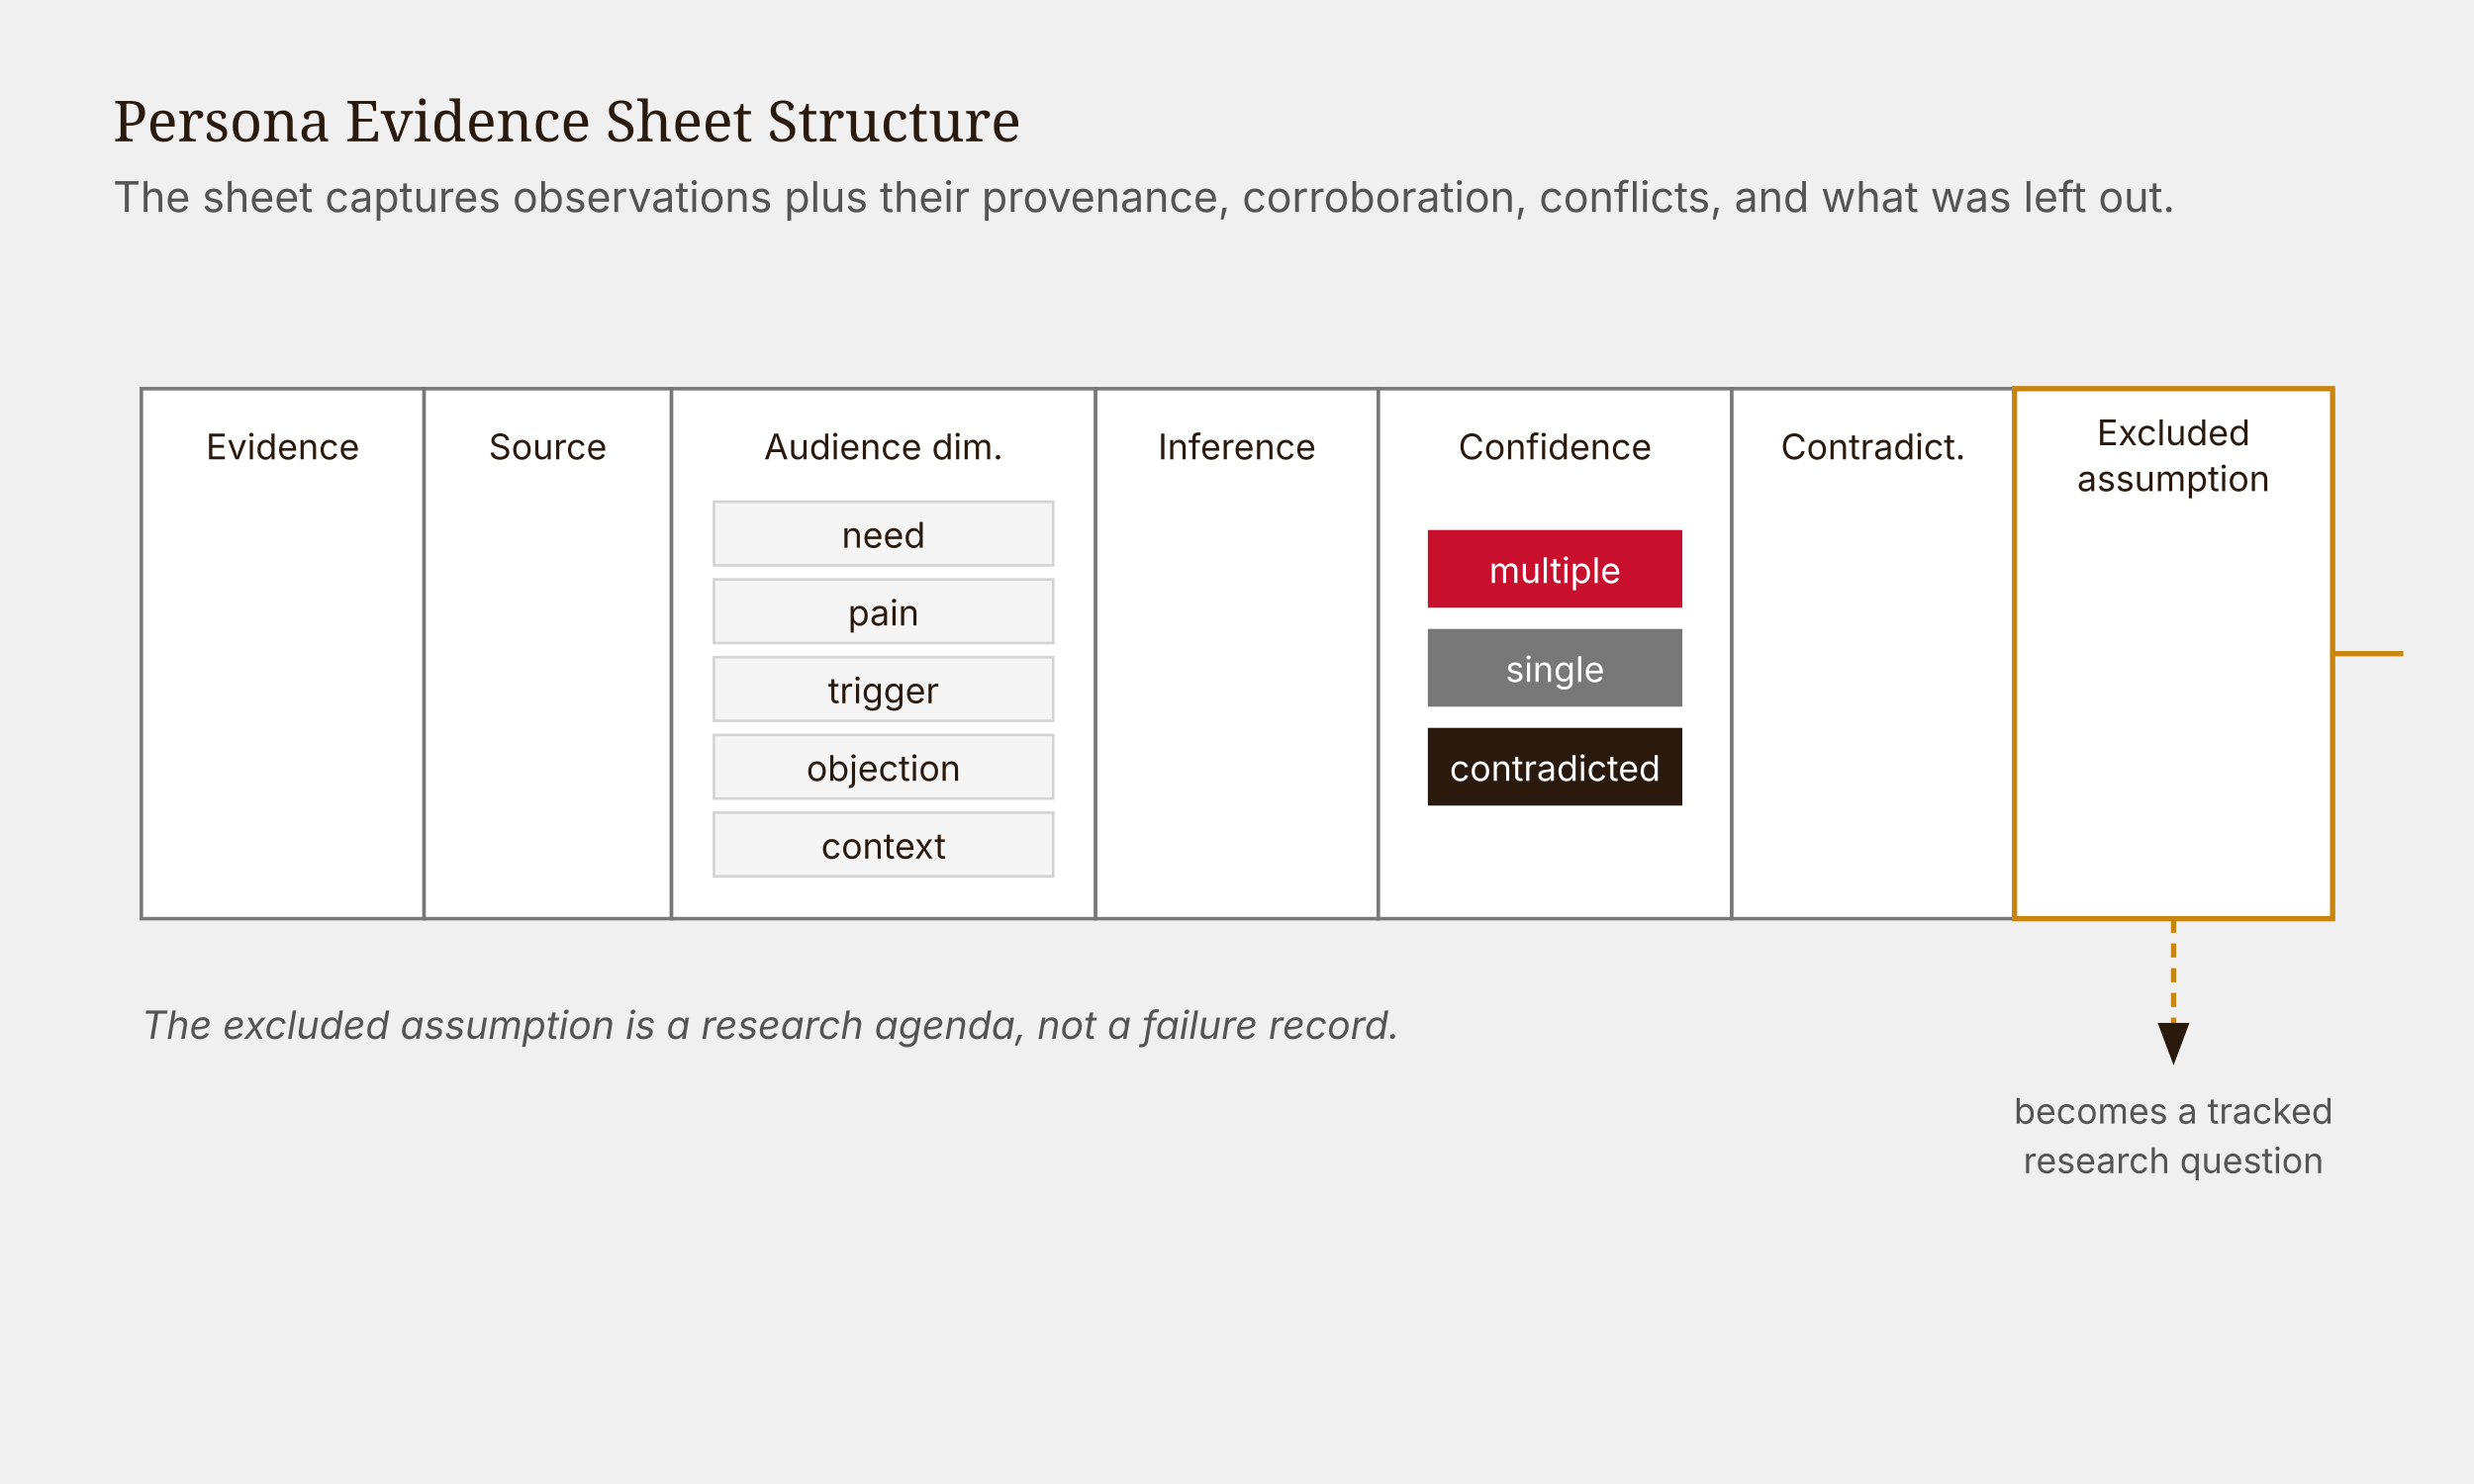
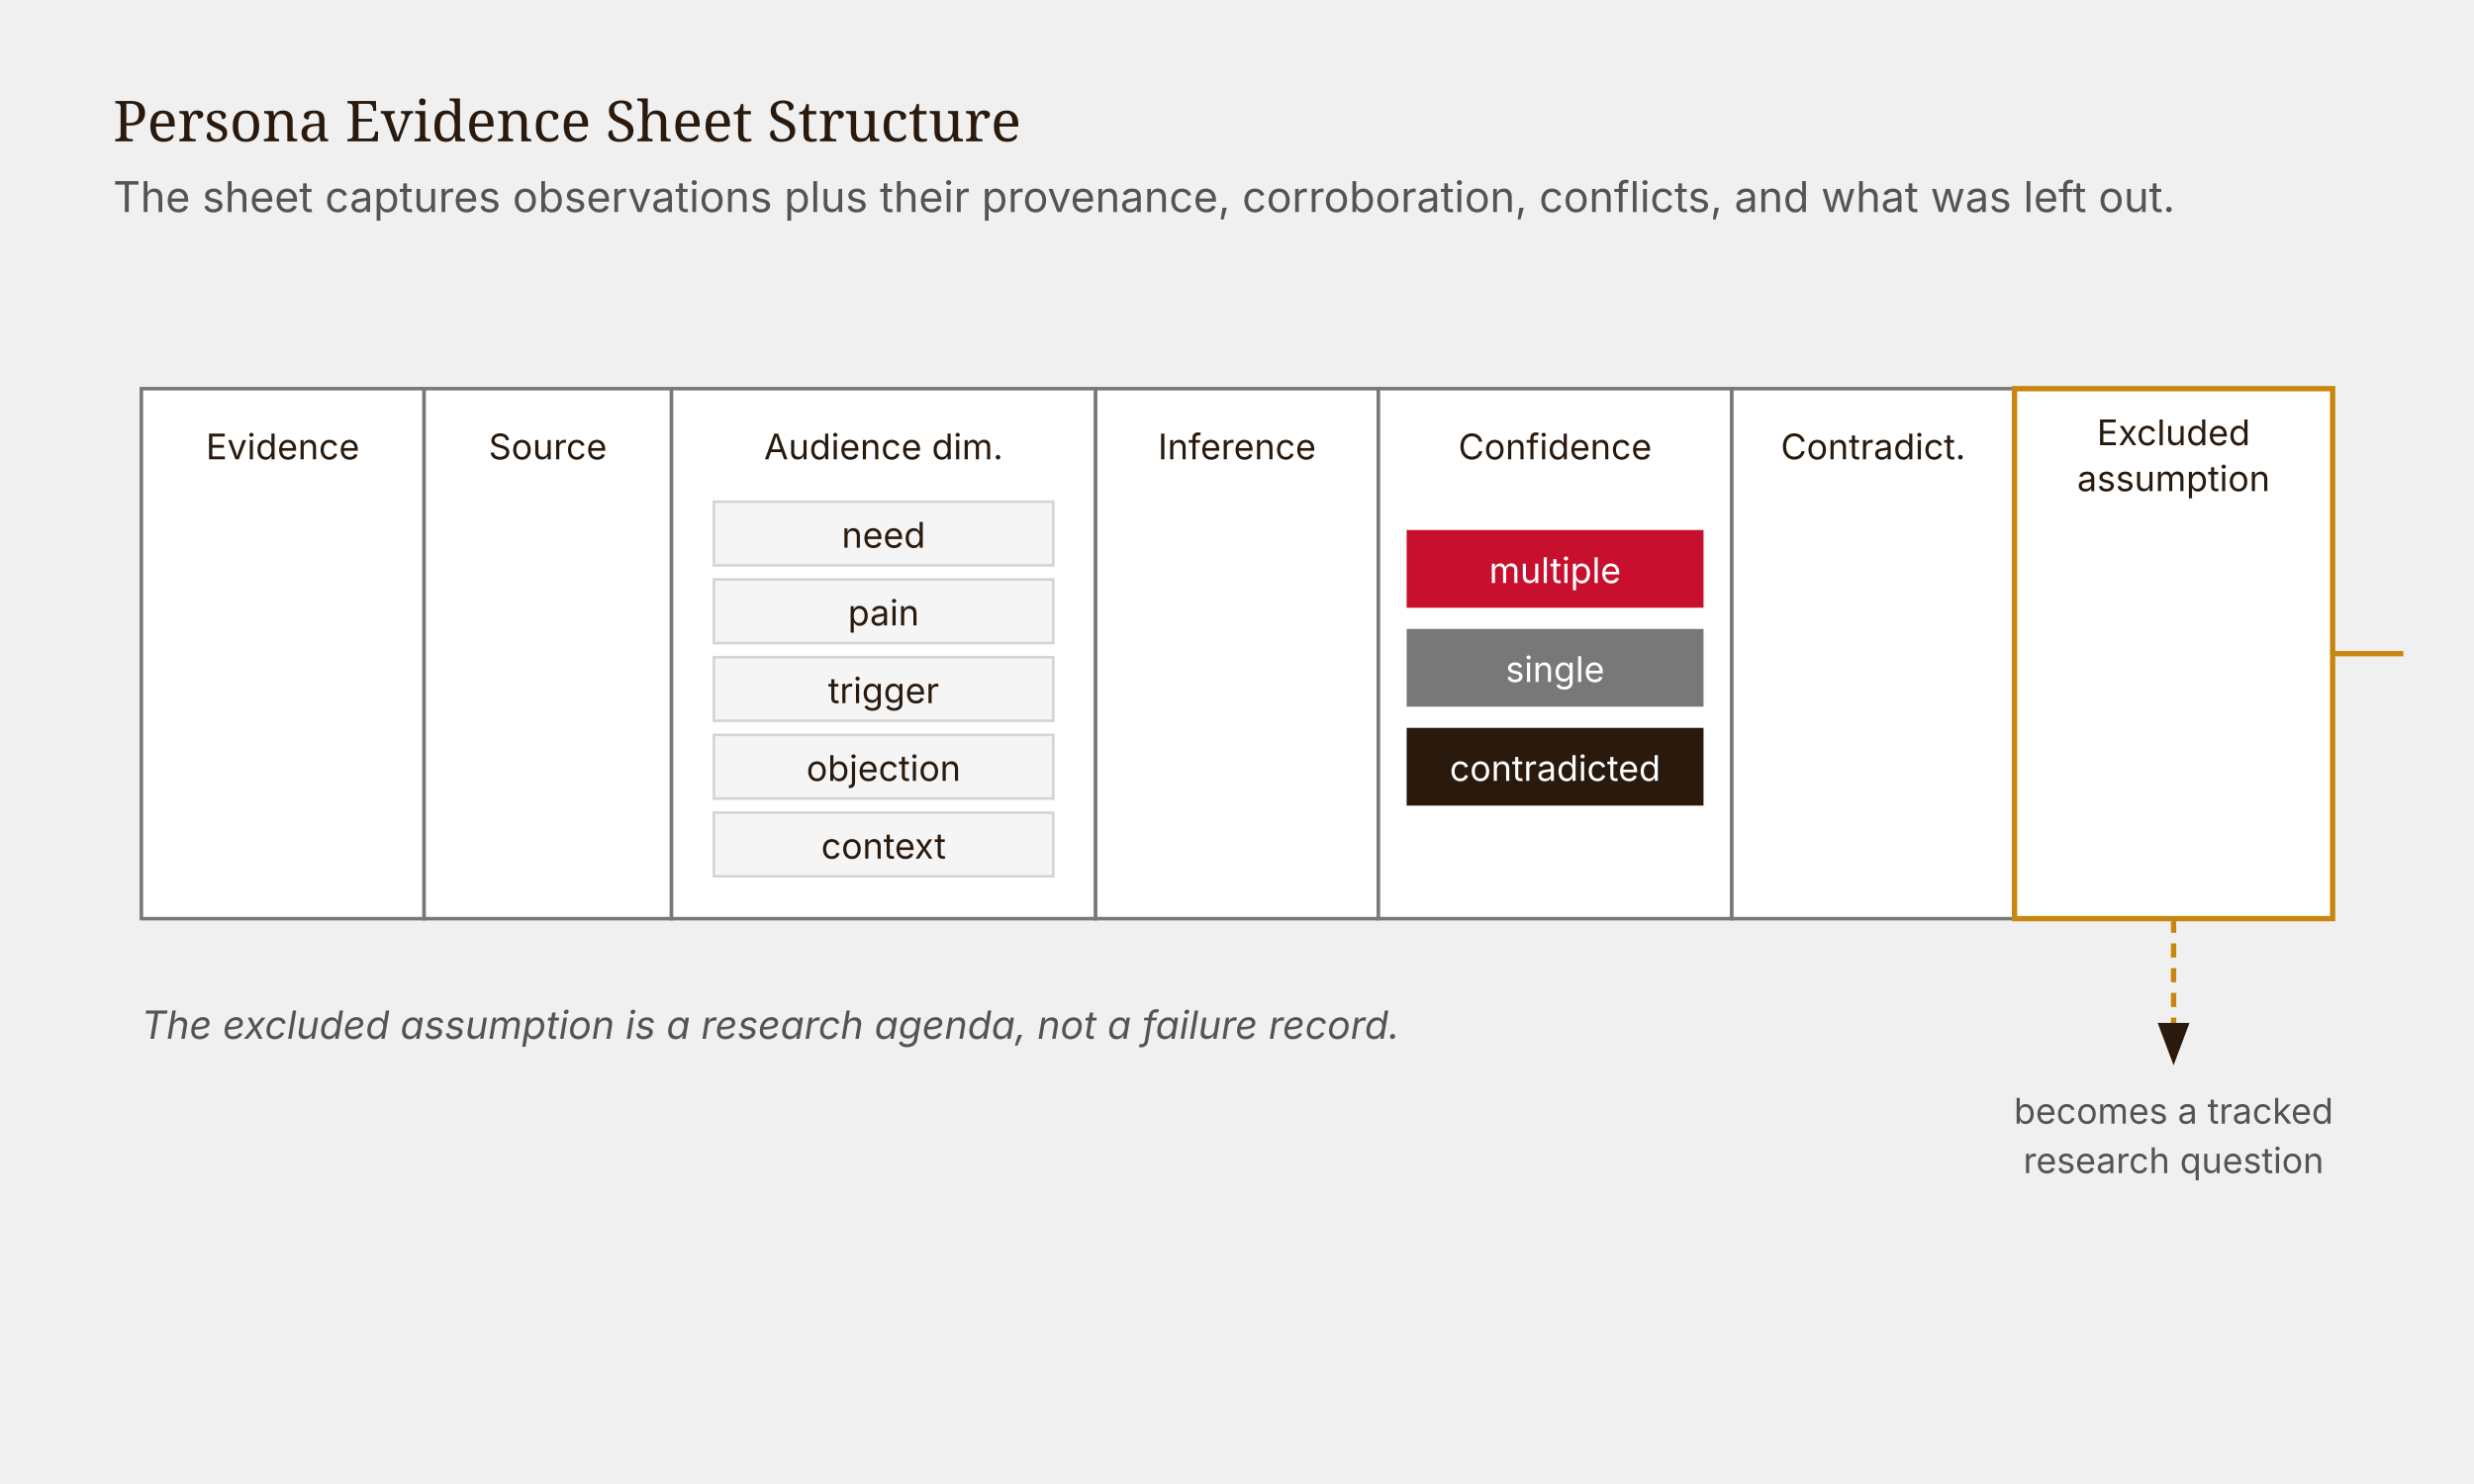
<svg xmlns="http://www.w3.org/2000/svg" viewBox="0 0 700 420" role="img" aria-labelledby="fig-title-02">
  <defs>
    <marker id="arrow" markerWidth="8" markerHeight="6" refX="7" refY="3" orient="auto">
      <polygon points="0 0, 8 3, 0 6" fill="#2a1a0e" />
    </marker>
  </defs>
  <text x="32" y="40" font-family="'EB Garamond','Garamond',Georgia,serif" font-size="16" fill="#2a1a0e">Persona Evidence Sheet Structure</text>
  <text x="32" y="60" font-family="'Inter',-apple-system,'Helvetica Neue',sans-serif" font-size="12" fill="#545454">The sheet captures observations plus their provenance, corroboration, conflicts, and what was left out.</text>
  <g font-family="'Inter',-apple-system,'Helvetica Neue',sans-serif" font-size="10" fill="#2a1a0e">
    <rect x="40" y="110" width="80" height="150" fill="#FFFFFF" stroke="#787878" stroke-width="1" />
    <text x="80" y="130" text-anchor="middle">Evidence</text>
    <rect x="120" y="110" width="70" height="150" fill="#FFFFFF" stroke="#787878" stroke-width="1" />
    <text x="155" y="130" text-anchor="middle">Source</text>
    <rect x="190" y="110" width="120" height="150" fill="#FFFFFF" stroke="#787878" stroke-width="1" />
    <text x="250" y="130" text-anchor="middle">Audience dim.</text>
    <rect x="202" y="142" width="96" height="18" fill="#F5F5F5" stroke="#D4D4D4" stroke-width="0.75" />
    <text x="250" y="155" text-anchor="middle">need</text>
    <rect x="202" y="164" width="96" height="18" fill="#F5F5F5" stroke="#D4D4D4" stroke-width="0.75" />
    <text x="250" y="177" text-anchor="middle">pain</text>
    <rect x="202" y="186" width="96" height="18" fill="#F5F5F5" stroke="#D4D4D4" stroke-width="0.75" />
    <text x="250" y="199" text-anchor="middle">trigger</text>
    <rect x="202" y="208" width="96" height="18" fill="#F5F5F5" stroke="#D4D4D4" stroke-width="0.75" />
    <text x="250" y="221" text-anchor="middle">objection</text>
    <rect x="202" y="230" width="96" height="18" fill="#F5F5F5" stroke="#D4D4D4" stroke-width="0.75" />
    <text x="250" y="243" text-anchor="middle">context</text>
    <rect x="310" y="110" width="80" height="150" fill="#FFFFFF" stroke="#787878" stroke-width="1" />
    <text x="350" y="130" text-anchor="middle">Inference</text>
    <rect x="390" y="110" width="100" height="150" fill="#FFFFFF" stroke="#787878" stroke-width="1" />
    <text x="440" y="130" text-anchor="middle">Confidence</text>
-     <rect x="404" y="150" width="72" height="22" fill="#C8102E" />
+     <rect x="398" y="150" width="84" height="22" fill="#C8102E" />
    <text x="440" y="165" fill="#FFFFFF" text-anchor="middle">multiple</text>
-     <rect x="404" y="178" width="72" height="22" fill="#787878" />
+     <rect x="398" y="178" width="84" height="22" fill="#787878" />
    <text x="440" y="193" fill="#FFFFFF" text-anchor="middle">single</text>
-     <rect x="404" y="206" width="72" height="22" fill="#2a1a0e" />
+     <rect x="398" y="206" width="84" height="22" fill="#2a1a0e" />
    <text x="440" y="221" fill="#FFFFFF" text-anchor="middle">contradicted</text>
    <rect x="490" y="110" width="80" height="150" fill="#FFFFFF" stroke="#787878" stroke-width="1" />
    <text x="530" y="130" text-anchor="middle">Contradict.</text>
    <rect x="570" y="110" width="90" height="150" fill="#FFFFFF" stroke="#C8860E" stroke-width="1.5" />
    <text x="615" y="126" text-anchor="middle">Excluded</text>
    <text x="615" y="139" text-anchor="middle">assumption</text>
  </g>
  <line x1="660" y1="185" x2="680" y2="185" stroke="#C8860E" stroke-width="1.5" />
  <line x1="615" y1="260" x2="615" y2="300" stroke="#C8860E" stroke-width="1.5" stroke-dasharray="4 3" marker-end="url(#arrow)" />
  <text x="615" y="318" font-family="'Inter',-apple-system,'Helvetica Neue',sans-serif" font-size="10" fill="#545454" text-anchor="middle">becomes a tracked</text>
  <text x="615" y="332" font-family="'Inter',-apple-system,'Helvetica Neue',sans-serif" font-size="10" fill="#545454" text-anchor="middle">research question</text>
  <text x="40" y="294" font-family="'Inter',-apple-system,'Helvetica Neue',sans-serif" font-size="11" font-style="italic" fill="#545454">The excluded assumption is a research agenda, not a failure record.</text>
</svg>
